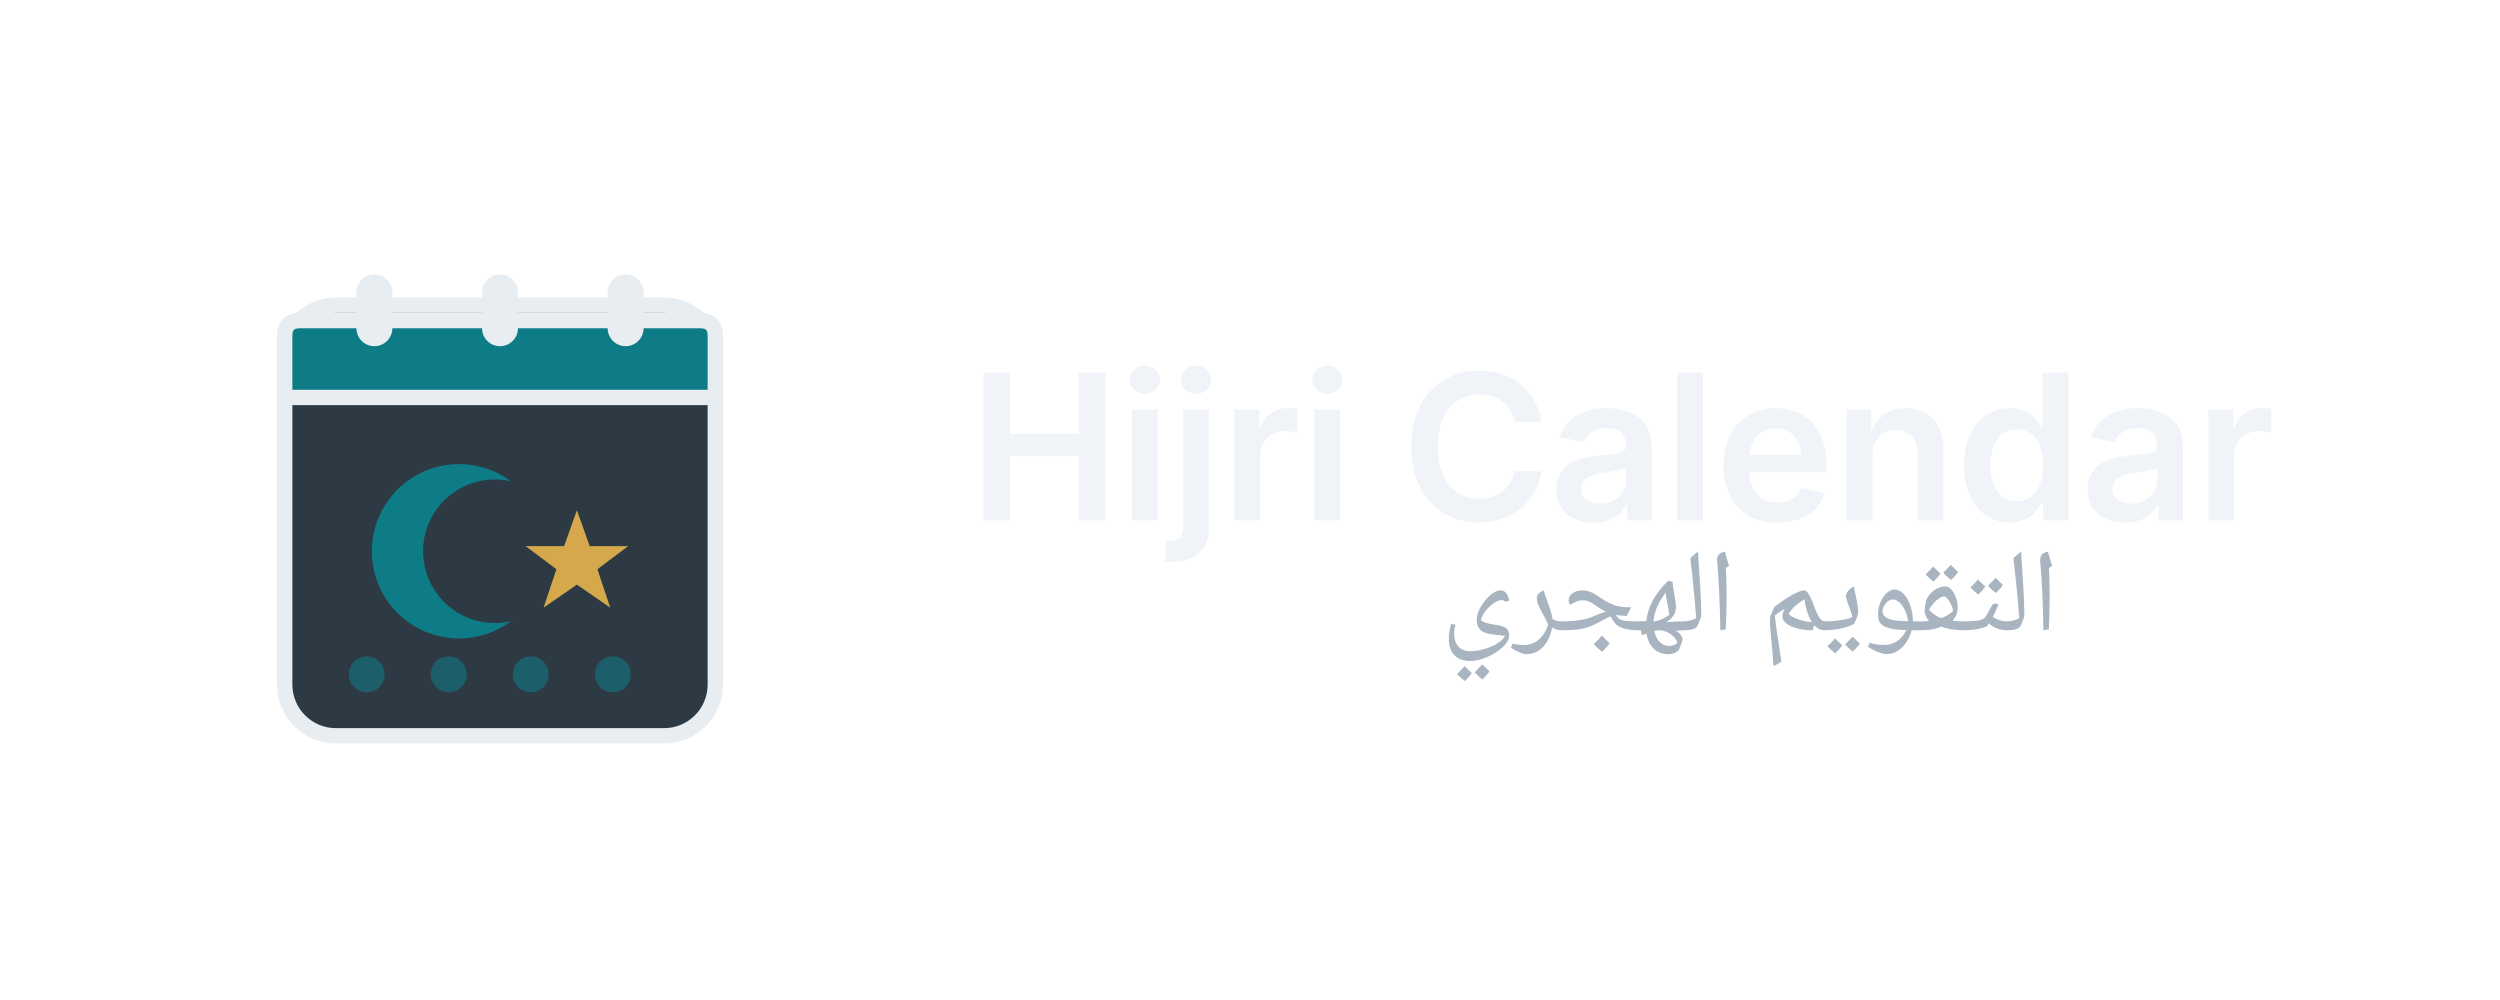
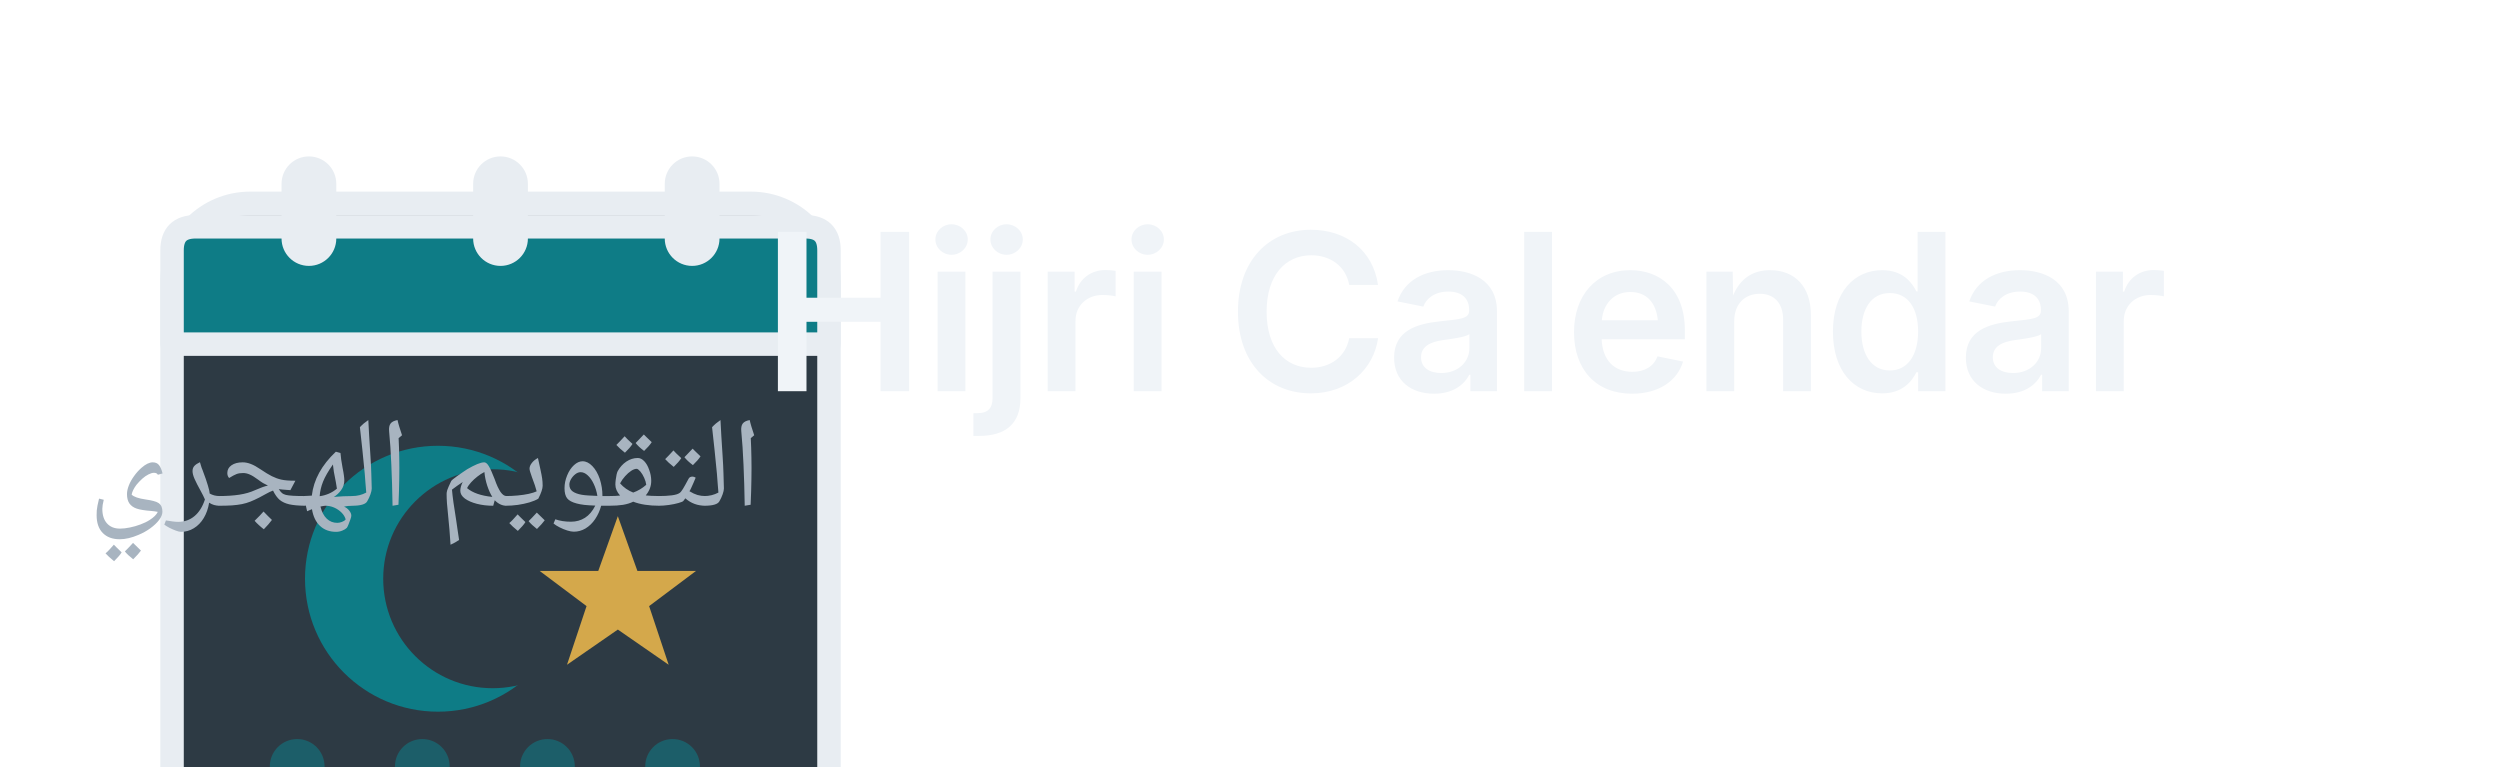
- <svg xmlns="http://www.w3.org/2000/svg" viewBox="0 0 640 256" width="640" height="256">
-   <g transform="translate(44, 44) scale(0.65625)">
+ <svg xmlns="http://www.w3.org/2000/svg" viewBox="0 0 548 168" width="548" height="168">
+   <g transform="translate(0, 0) scale(0.8571429)">
    <rect x="44" y="52" width="168" height="168" rx="20" ry="20" fill="#2D3A44" stroke="#E8EDF2" stroke-width="6" />
    <path d="M 50 58 L 206 58 Q 212 58 212 64 L 212 88 L 44 88 L 44 64 Q 44 58 50 58 Z" fill="#0E7C86" stroke="#E8EDF2" stroke-width="6" stroke-linejoin="round" />
    <rect x="72" y="40" width="14" height="28" rx="7" fill="#E8EDF2" />
    <rect x="121" y="40" width="14" height="28" rx="7" fill="#E8EDF2" />
    <rect x="170" y="40" width="14" height="28" rx="7" fill="#E8EDF2" />
    <circle cx="112" cy="148" r="34" fill="#0E7C86" />
    <circle cx="126" cy="148" r="28" fill="#2D3A44" />
    <polygon points="158,132 163,146 178,146 166,155 171,170 158,161 145,170 150,155 138,146 153,146" fill="#D4A84B" />
    <circle cx="76" cy="196" r="7" fill="#0E7C86" opacity="0.55" />
    <circle cx="108" cy="196" r="7" fill="#0E7C86" opacity="0.55" />
    <circle cx="140" cy="196" r="7" fill="#0E7C86" opacity="0.55" />
    <circle cx="172" cy="196" r="7" fill="#0E7C86" opacity="0.55" />
  </g>
-   <g id="textBlock" transform="translate(248, 128)">
-     <text x="0" y="-14" font-family="'Segoe UI', 'Inter', system-ui, -apple-system, sans-serif" font-size="52" font-weight="600" fill="#F0F4F8" text-anchor="start" dominant-baseline="middle" letter-spacing="-0.5">Hijri Calendar</text>
-     <text x="200" y="26" font-family="'Noto Naskh Arabic', 'Noto Sans Arabic', sans-serif" font-size="30" fill="#A8B4C0" text-anchor="middle" dominant-baseline="middle" direction="rtl" unicode-bidi="plaintext">التقويم الهجري</text>
+   <g transform="translate(167, 84)">
+     <text x="0" y="-16" font-family="'Segoe UI', 'Inter', system-ui, -apple-system, sans-serif" font-size="48" font-weight="600" fill="#F0F4F8" text-anchor="start" dominant-baseline="middle" letter-spacing="-0.5">Hijri Calendar</text>
+     <text x="0" y="20" font-family="'Noto Naskh Arabic', 'Noto Sans Arabic', sans-serif" font-size="28" fill="#A8B4C0" text-anchor="start" dominant-baseline="middle" direction="rtl" unicode-bidi="plaintext">التقويم الهجري</text>
  </g>
</svg>
